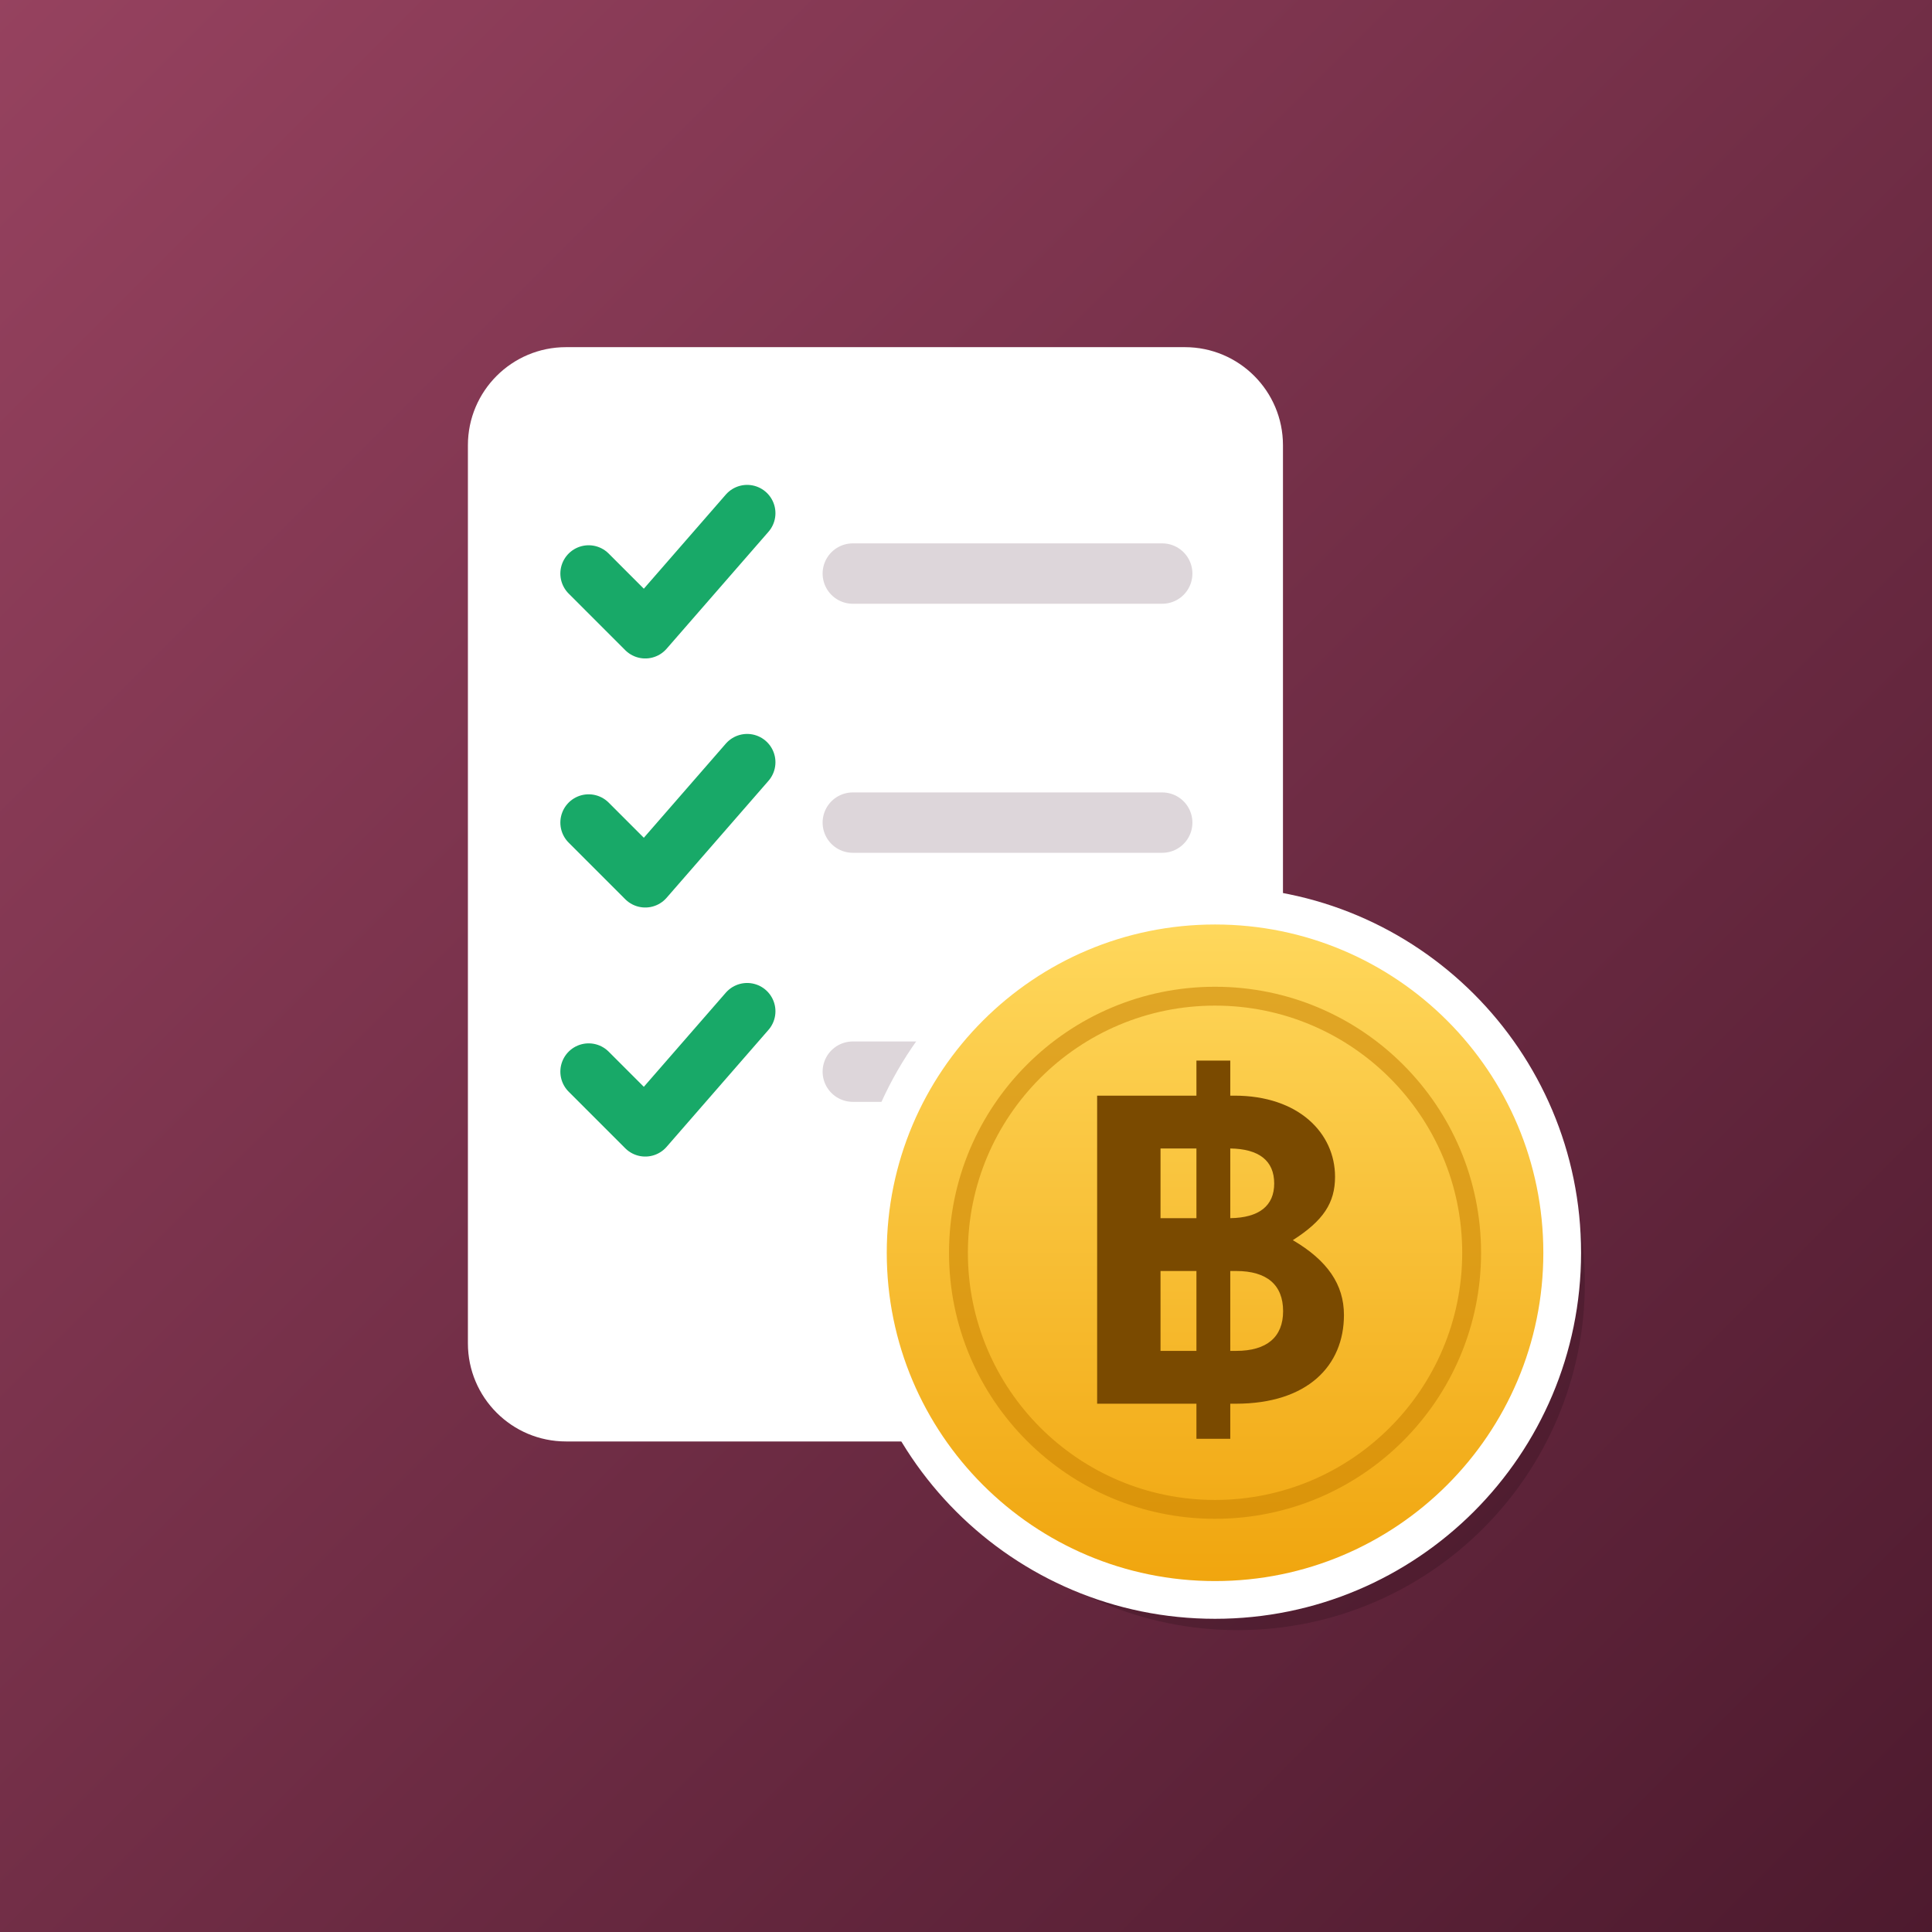
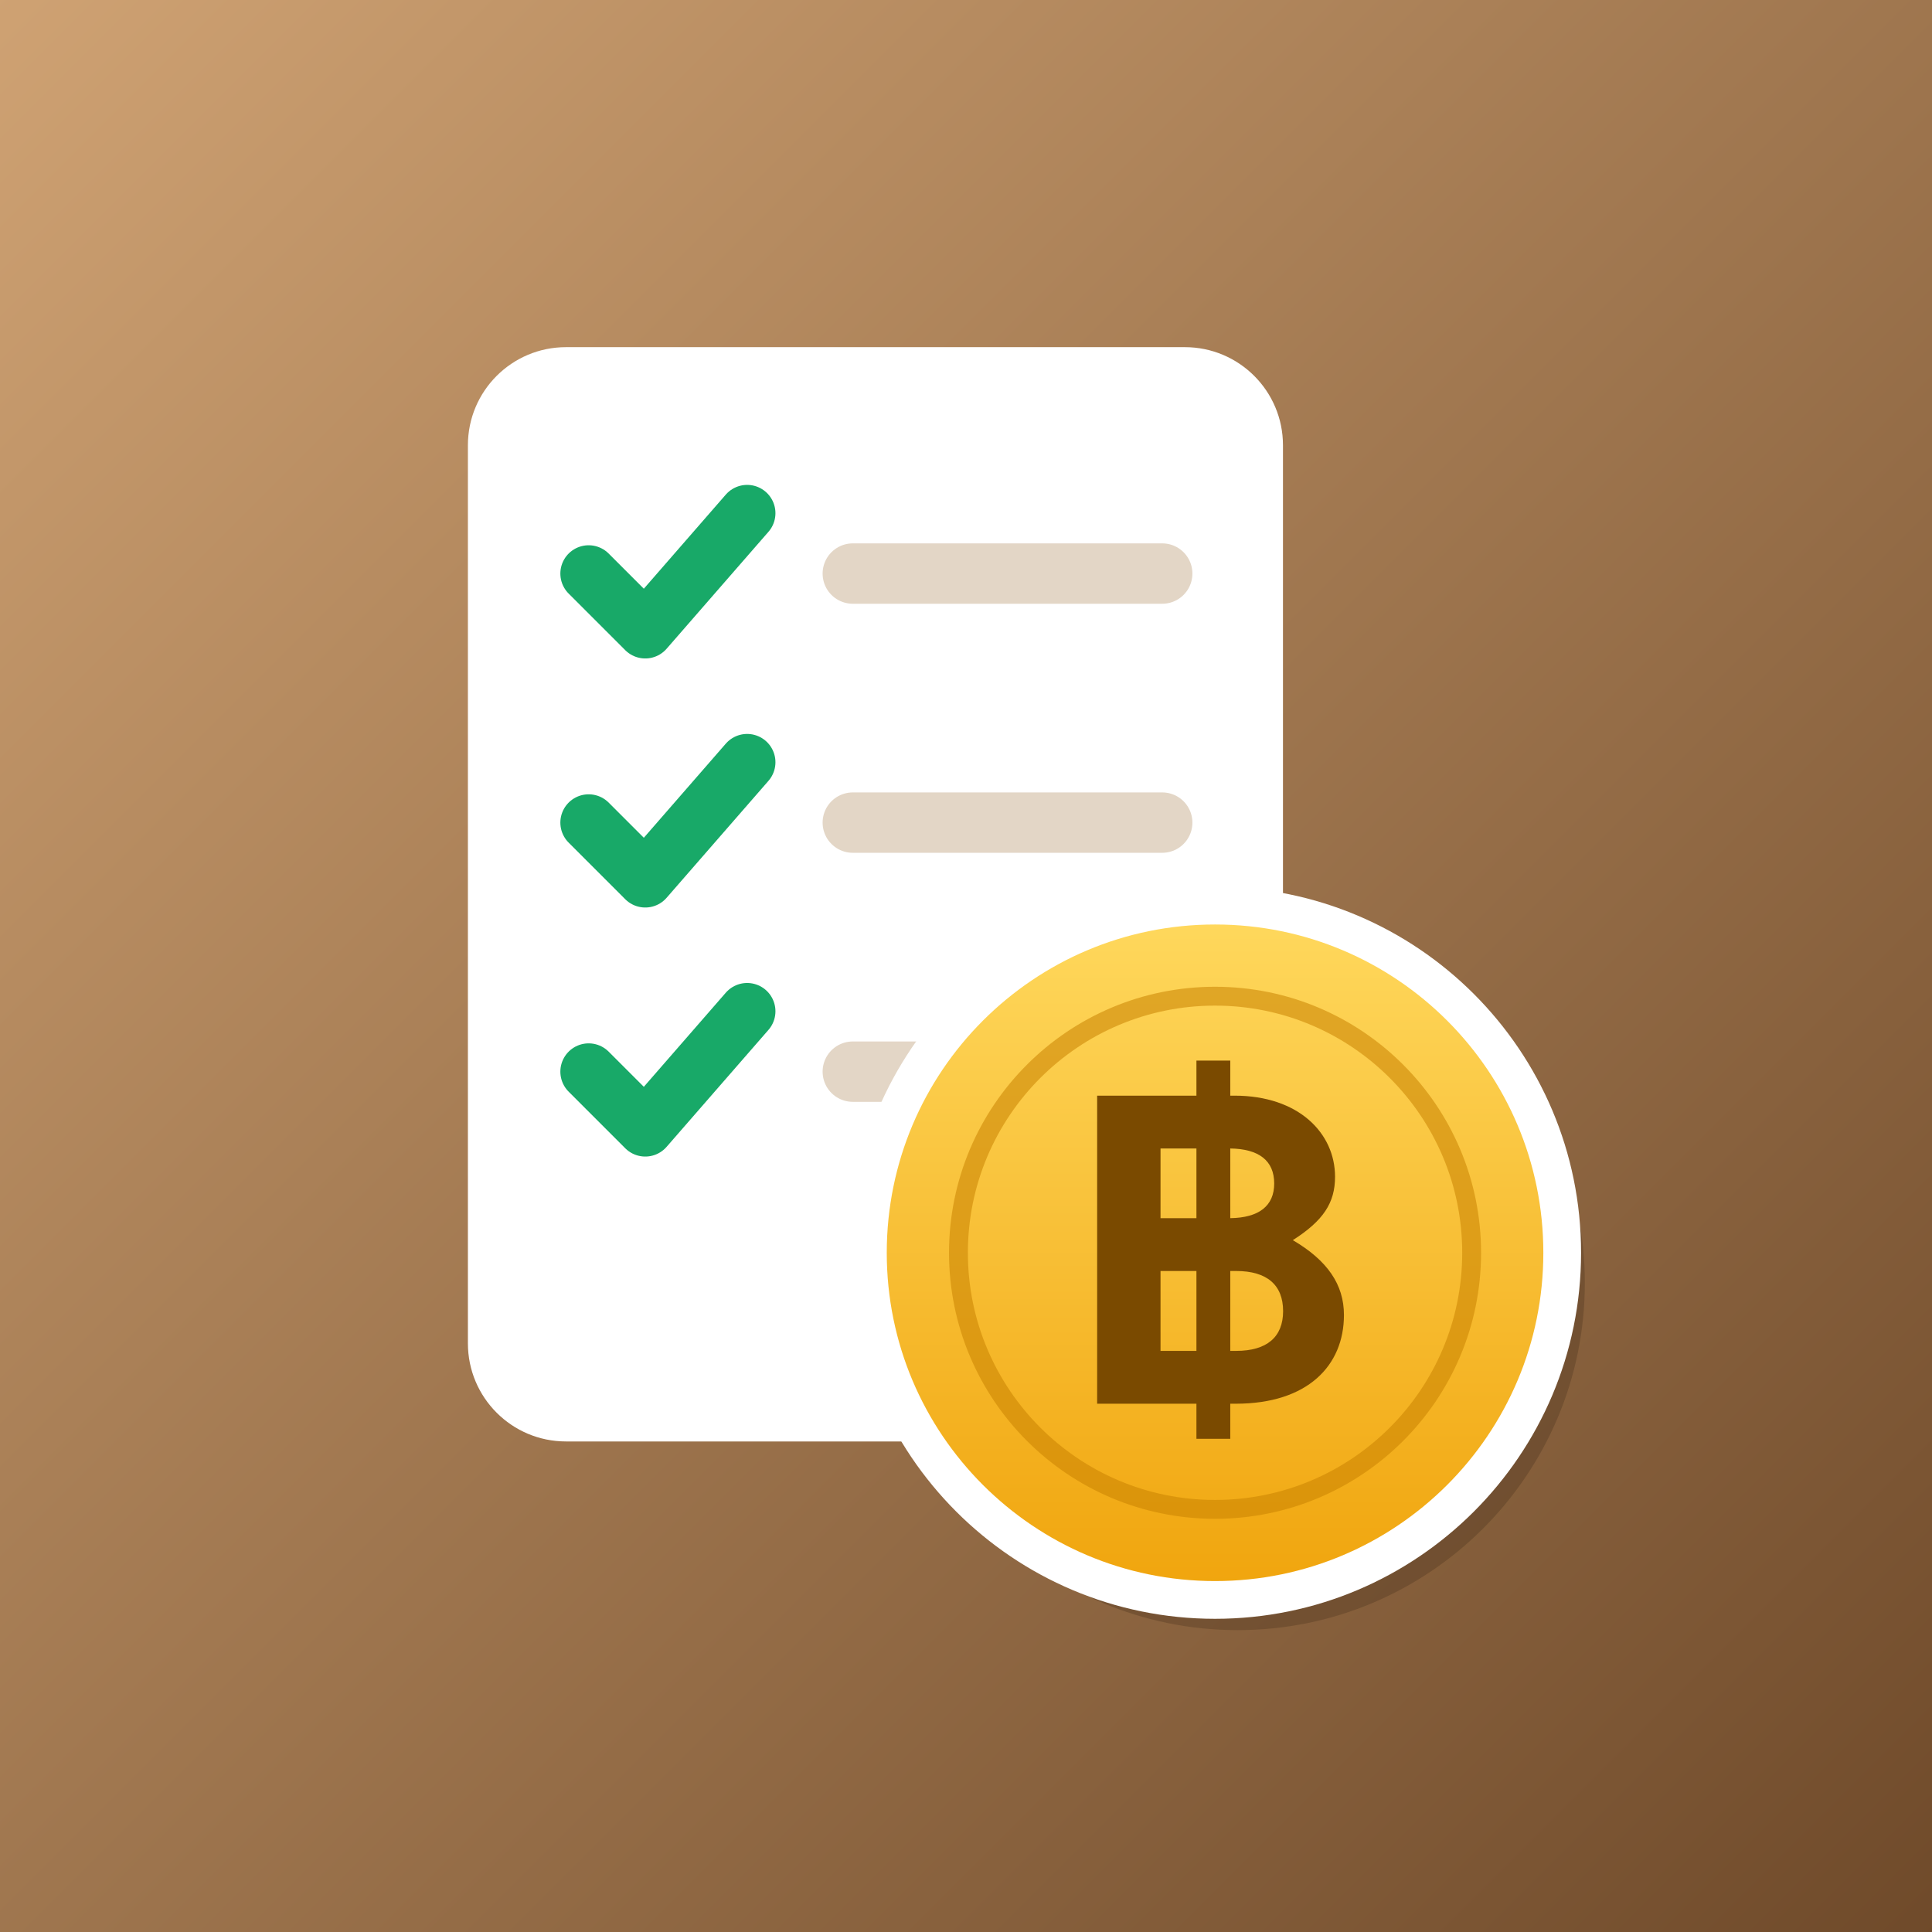
<svg xmlns="http://www.w3.org/2000/svg" viewBox="0 0 512 512">
  <defs>
    <linearGradient id="bg" x1="0" y1="0" x2="1" y2="1">
-       <stop offset="0" stop-color="#96425f" />
-       <stop offset="1" stop-color="#4d1a2e" />
+       <stop offset="0" stop-color="#cfa273" />
+       <stop offset="1" stop-color="#6f4a2a" />
    </linearGradient>
    <linearGradient id="coin" x1="0" y1="0" x2="0" y2="1">
      <stop offset="0" stop-color="#ffd95e" />
      <stop offset="1" stop-color="#f0a40c" />
    </linearGradient>
  </defs>
  <rect width="512" height="512" fill="url(#bg)" />
  <rect x="124" y="92" width="216" height="290" rx="26" fill="#ffffff" />
  <g fill="none" stroke="#18a968" stroke-width="15" stroke-linecap="round" stroke-linejoin="round">
    <path d="M156 152l15 15 27-31" />
    <path d="M156 218l15 15 27-31" />
    <path d="M156 284l15 15 27-31" />
  </g>
-   <g stroke="#ddd6da" stroke-width="16" stroke-linecap="round">
+   <g stroke="#e3d6c6" stroke-width="16" stroke-linecap="round">
    <path d="M226 152h82" />
    <path d="M226 218h82" />
    <path d="M226 284h44" />
  </g>
-   <circle cx="328" cy="340" r="92" fill="#2a0e19" opacity=".28" />
+   <circle cx="328" cy="340" r="92" fill="#3d2814" opacity=".28" />
  <circle cx="322" cy="332" r="92" fill="url(#coin)" stroke="#ffffff" stroke-width="10" />
  <circle cx="322" cy="332" r="68" fill="none" stroke="#c98200" stroke-width="5" opacity=".55" />
  <text x="322" y="372" text-anchor="middle" font-family="Helvetica Neue, Arial, sans-serif" font-weight="700" font-size="112" fill="#7a4a00">฿</text>
</svg>
